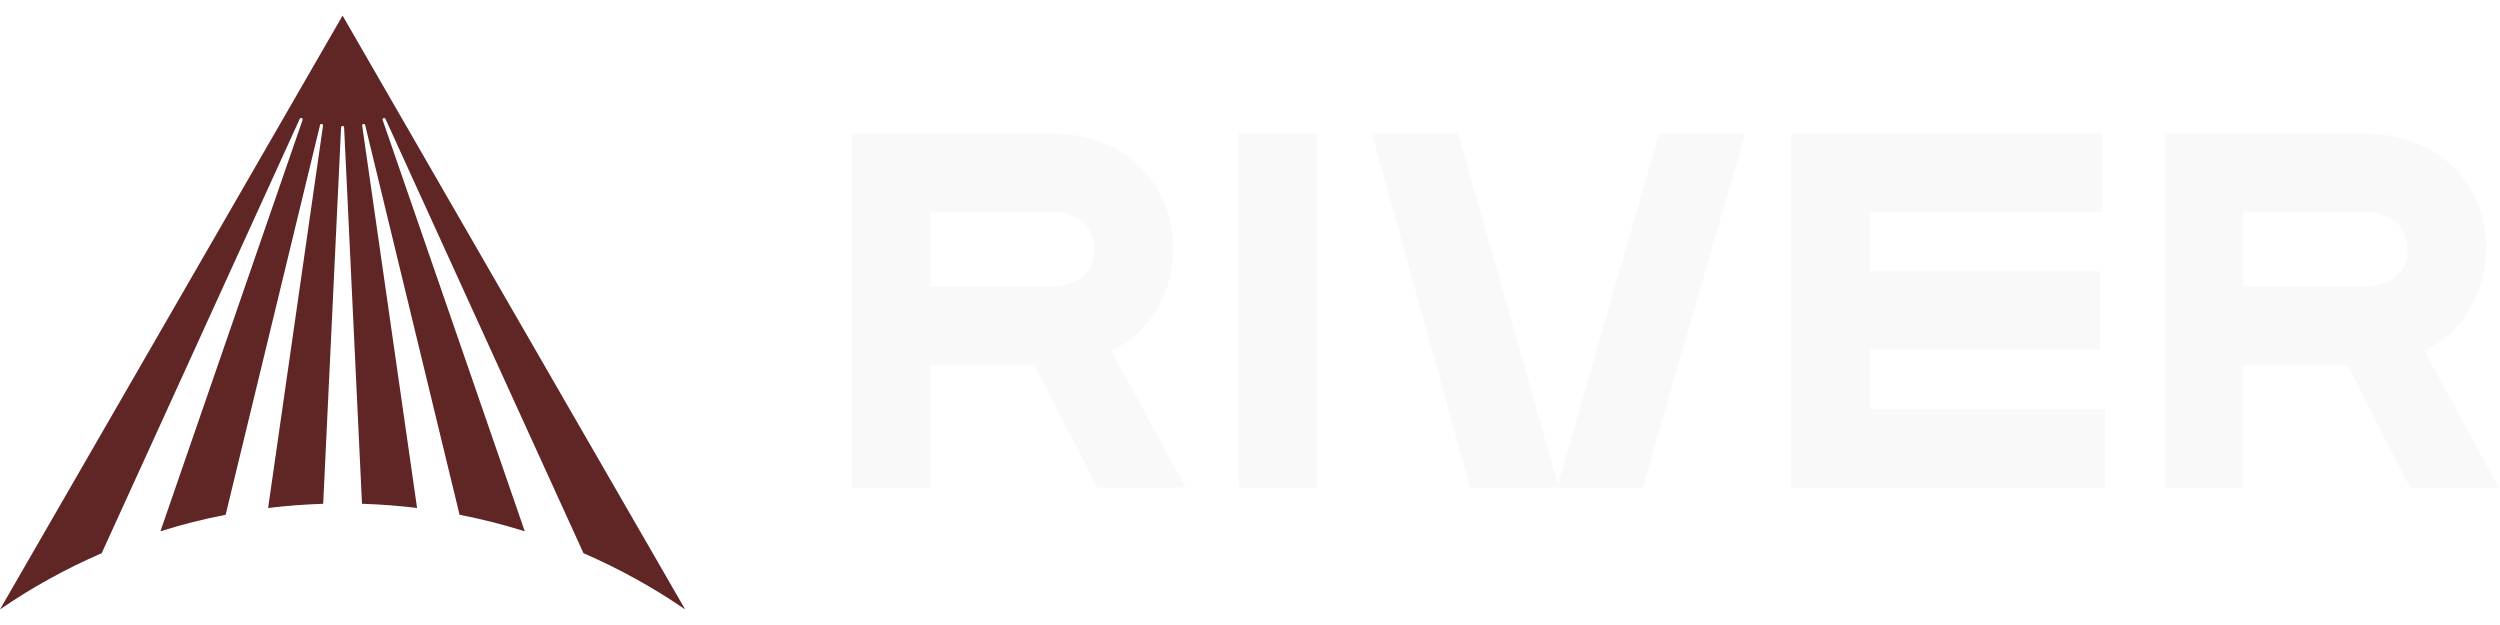
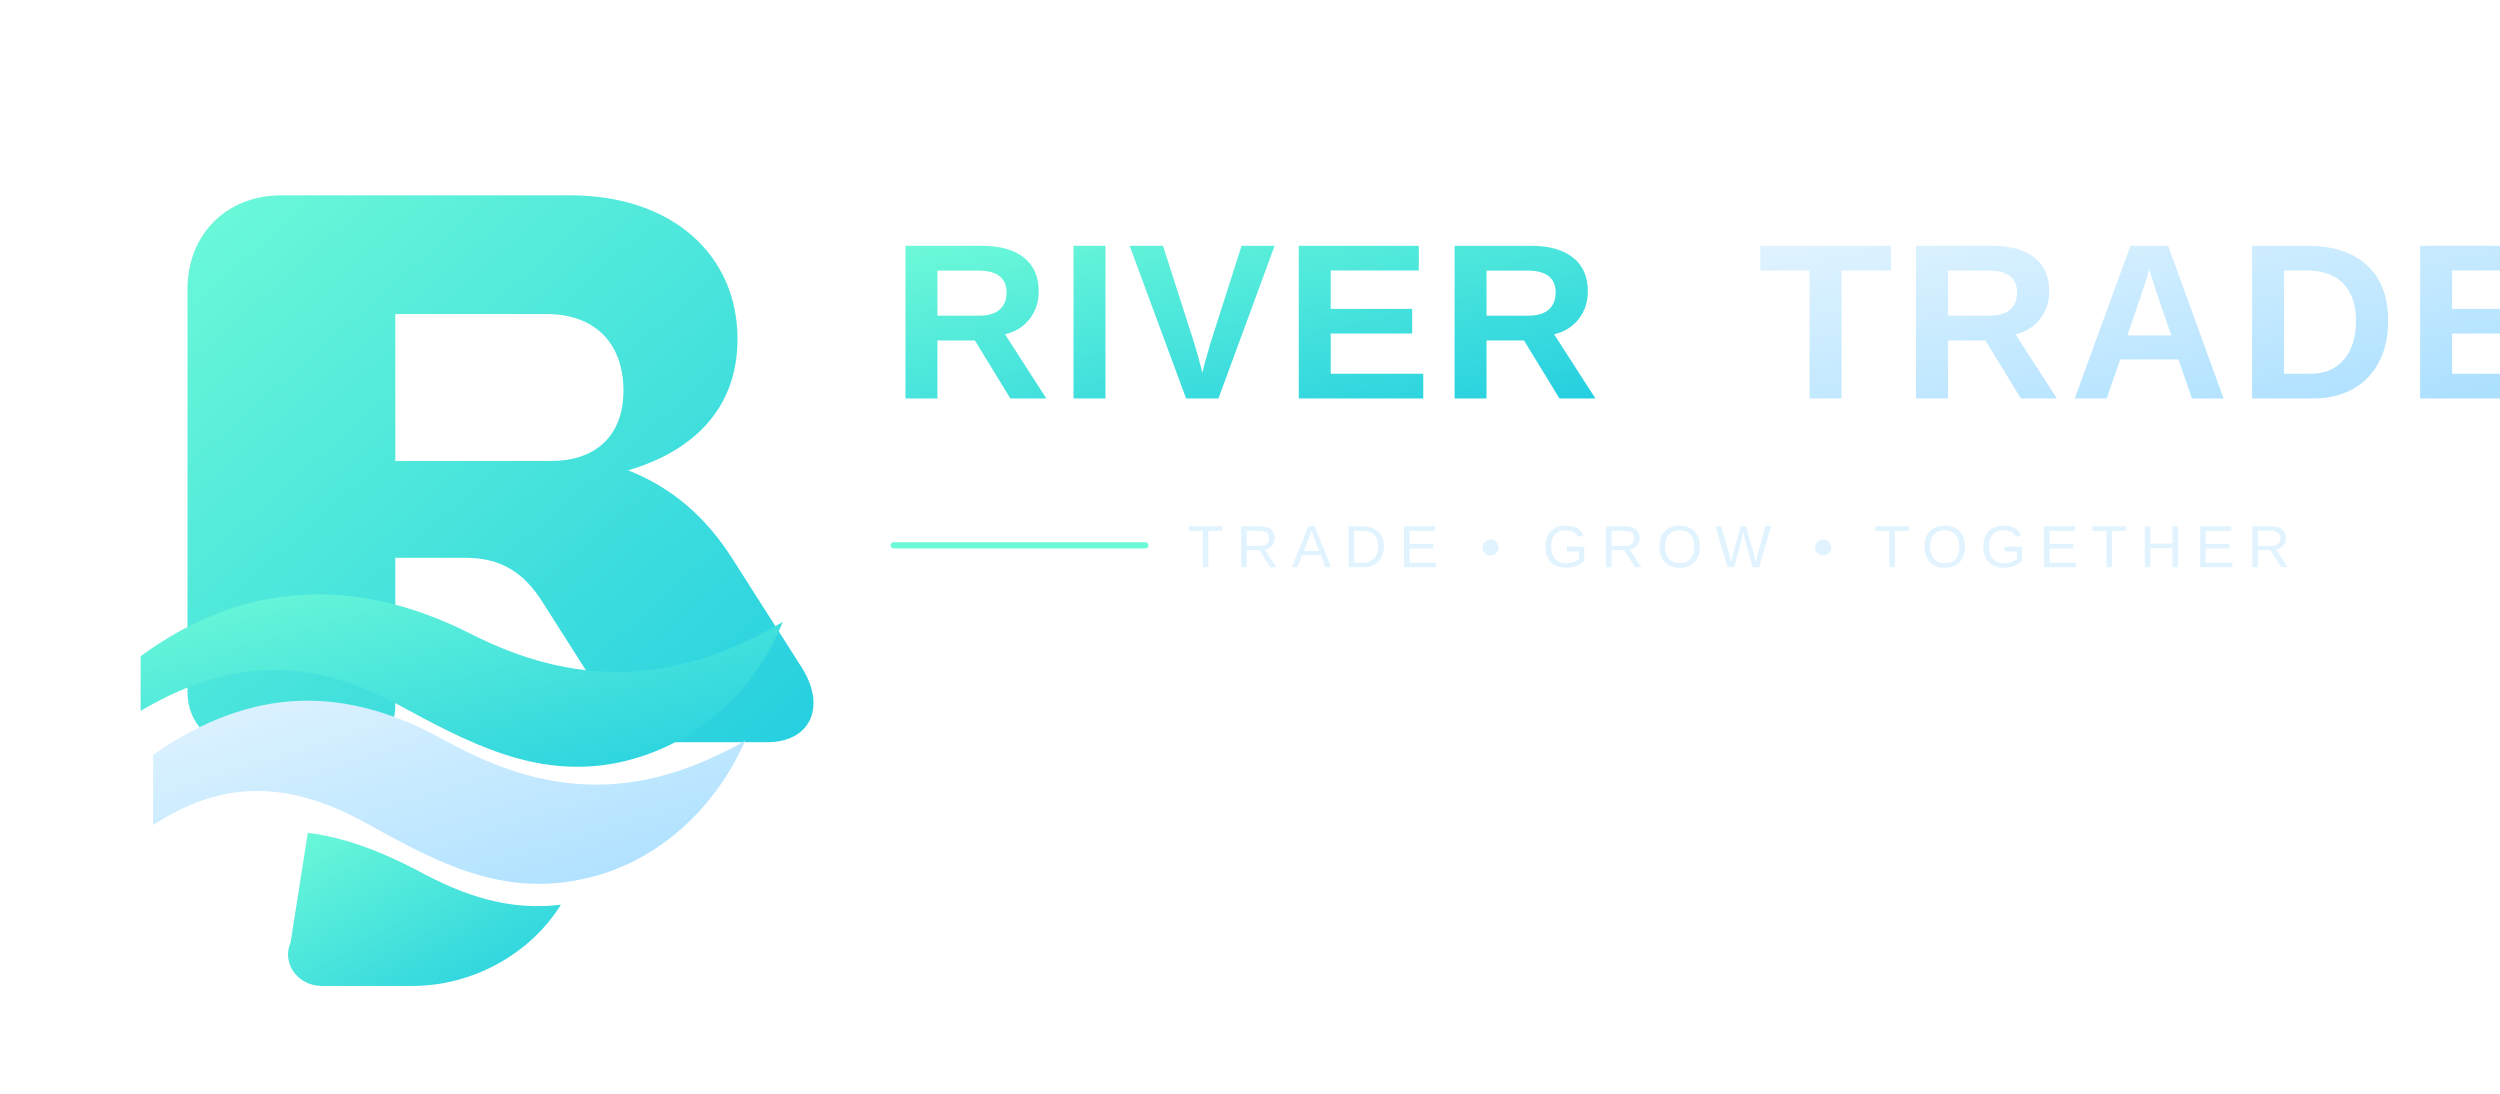
- <svg xmlns="http://www.w3.org/2000/svg" width="160" height="40" viewBox="0 0 160 40" fill="none">
-   <path d="M75.886 31.209H70.219L66.203 23.367H59.531V31.209H54.512V8.52H66.852C69.463 8.52 71.487 9.229 72.926 10.643C74.361 12.059 75.08 13.814 75.08 15.908C75.08 17.314 74.739 18.598 74.059 19.766C73.38 20.934 72.401 21.829 71.129 22.455L75.889 31.206L75.886 31.209ZM59.531 18.341H67.111C68.061 18.341 68.789 18.129 69.296 17.709C69.804 17.288 70.058 16.71 70.058 15.976C70.058 15.242 69.804 14.652 69.296 14.209C68.789 13.766 68.061 13.546 67.111 13.546H59.531V18.343V18.341ZM84.295 31.209H79.276V8.52H84.295V31.209ZM99.709 31.008L106.192 8.52H111.699L105.135 31.209H94.086L87.795 8.52H93.302L99.712 31.008H99.709ZM134.718 26.186V31.209H114.638V8.52H134.557V13.543H119.66V17.367H134.397V22.359H119.66V26.183H134.721L134.718 26.186ZM159.914 31.209H154.246L150.23 23.367H143.559V31.209H138.539V8.52H150.879C153.49 8.52 155.515 9.229 156.953 10.643C158.388 12.059 159.108 13.814 159.108 15.908C159.108 17.314 158.766 18.598 158.087 19.766C157.407 20.934 156.429 21.829 155.157 22.455L159.917 31.206L159.914 31.209ZM143.559 18.341H151.138C152.089 18.341 152.816 18.129 153.324 17.709C153.831 17.288 154.085 16.71 154.085 15.976C154.085 15.242 153.831 14.652 153.324 14.209C152.816 13.766 152.089 13.546 151.138 13.546H143.559V18.343V18.341Z" fill="#F9F9F9" />
-   <path d="M6.508 35.405L19.184 7.606C19.235 7.493 19.404 7.561 19.364 7.679L10.267 34.002C11.627 33.573 13.02 33.221 14.441 32.944L20.481 8.007C20.509 7.885 20.69 7.922 20.673 8.044L17.159 32.512C18.318 32.371 19.497 32.281 20.684 32.242L21.829 8.154C21.834 8.029 22.018 8.029 22.023 8.154L23.168 32.242C24.358 32.278 25.534 32.368 26.693 32.512L23.18 8.044C23.163 7.922 23.34 7.885 23.371 8.007L29.412 32.944C30.833 33.221 32.226 33.576 33.585 34.002L24.488 7.679C24.449 7.564 24.618 7.493 24.669 7.606L37.344 35.405C39.634 36.398 41.811 37.603 43.849 39L21.925 1L0 39C2.036 37.603 4.213 36.398 6.506 35.405" fill="rgb(96, 37, 37)" />
+ <svg xmlns="http://www.w3.org/2000/svg" viewBox="0 0 1600 700">
+   <defs>
+     <linearGradient id="a" x1="0" y1="0" x2="1" y2="1">
+       <stop stop-color="#6CF9D8" />
+       <stop offset="1" stop-color="#25CFE0" />
+     </linearGradient>
+     <linearGradient id="i" x1="0" y1="0" x2="1" y2="1">
+       <stop stop-color="#E0F3FF" />
+       <stop offset="1" stop-color="#A9DFFF" />
+     </linearGradient>
+   </defs>
+   <g transform="translate(80 105)">
+     <path fill="url(#a)" fill-rule="evenodd" d="M40 80C40 45 65 20 100 20h185c65 0 107 38 107 92 0 45-29 72-70 84 28 11 50 30 67 57l44 69c16 25 6 48-22 48h-62c-17 0-31-9-40-24l-42-66c-12-19-27-28-49-28h-45v95c0 15-11 26-26 26H75c-20 0-35-15-35-35zm133 16v94h100c27 0 46-15 46-45 0-31-19-49-49-49z" />
+     <path fill="url(#a)" d="M10 315c68-50 140-50 210-15 66 34 130 35 201-7-19 47-58 80-105 90-53 11-97-13-143-38-54-29-106-29-163 5z" />
+     <path fill="url(#i)" d="M18 378c65-45 124-44 187-9 63 35 122 40 192 0-21 47-60 80-106 89-54 11-96-14-140-38-49-26-90-25-133 3z" />
+     <path fill="url(#a)" d="M117 428c24 3 47 12 70 24 31 17 60 26 92 22-20 32-57 52-95 52h-58c-15 0-26-14-20-28z" />
+   </g>
+   <g transform="translate(570 255)" font-family="Arial,Helvetica,sans-serif" font-weight="800">
+     <text font-size="142" letter-spacing="5" fill="url(#a)">RIVER</text>
+     <text x="555" font-size="142" letter-spacing="5" fill="url(#i)">TRADE</text>
+     <rect y="92" width="165" height="4" rx="2" fill="#6CF9D8" />
+     <text x="190" y="108" font-size="38" font-weight="500" letter-spacing="8" fill="#E0F3FF">TRADE • GROW • TOGETHER</text>
+   </g>
</svg>
